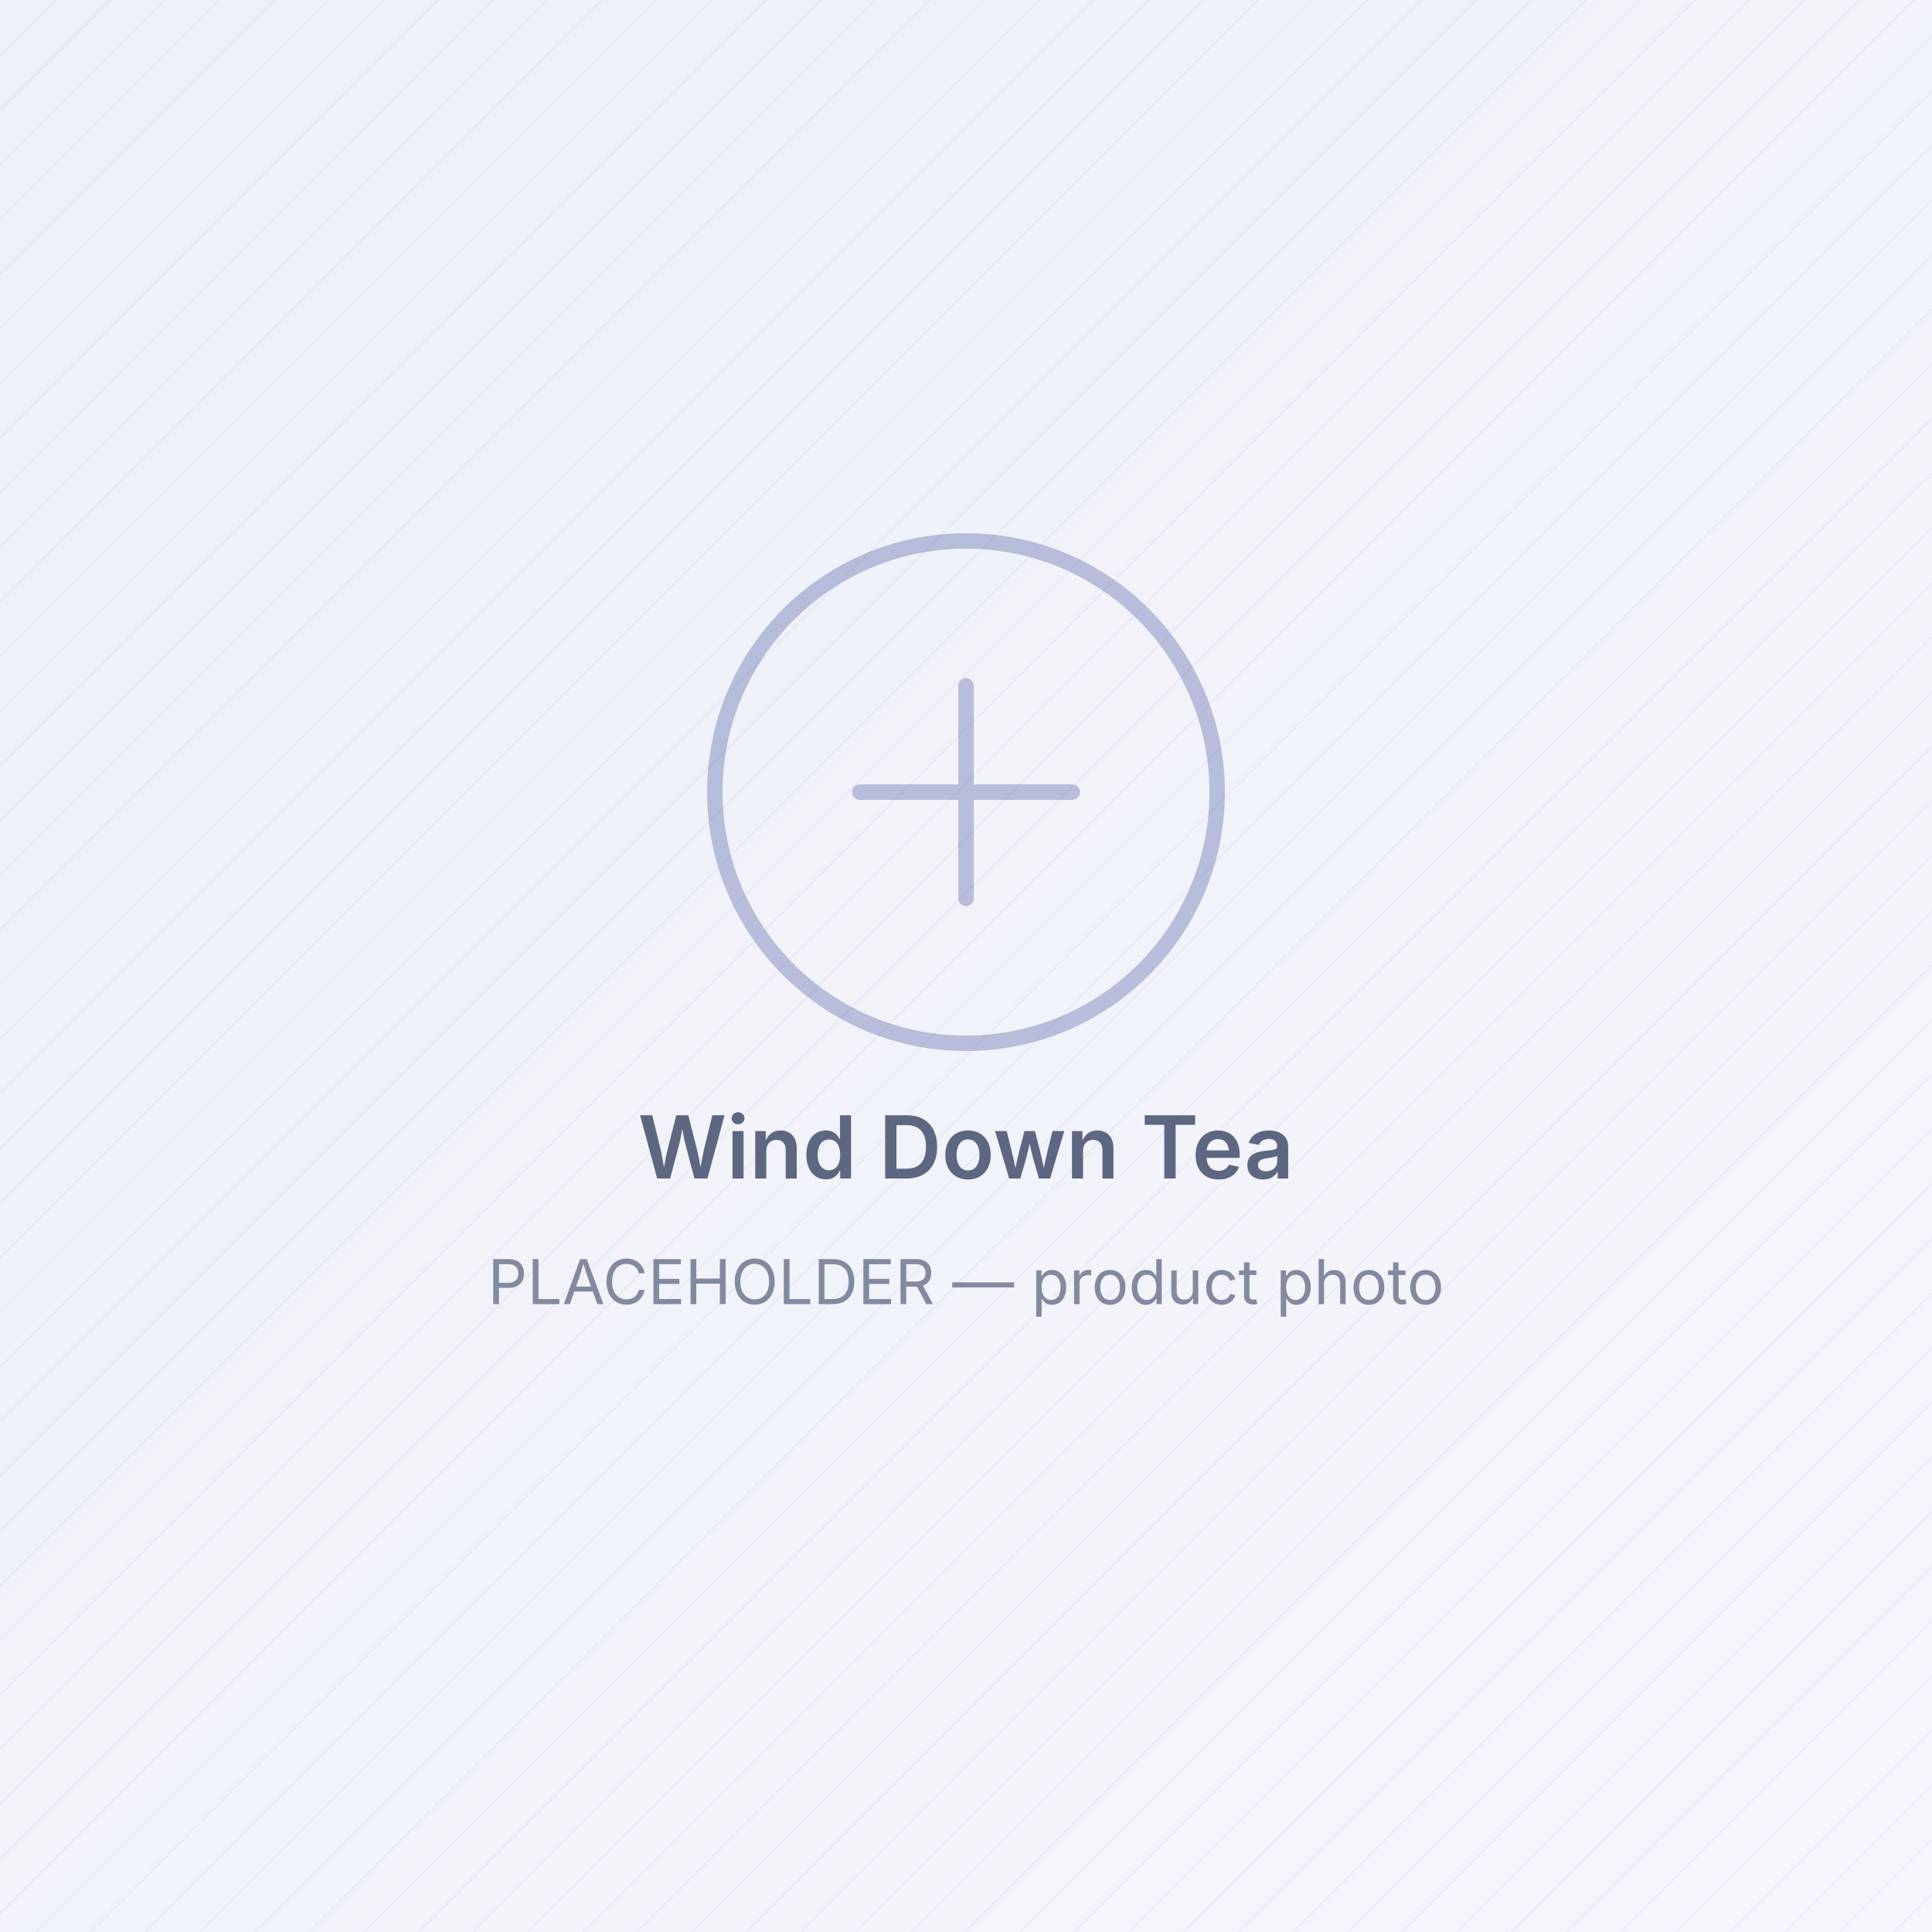
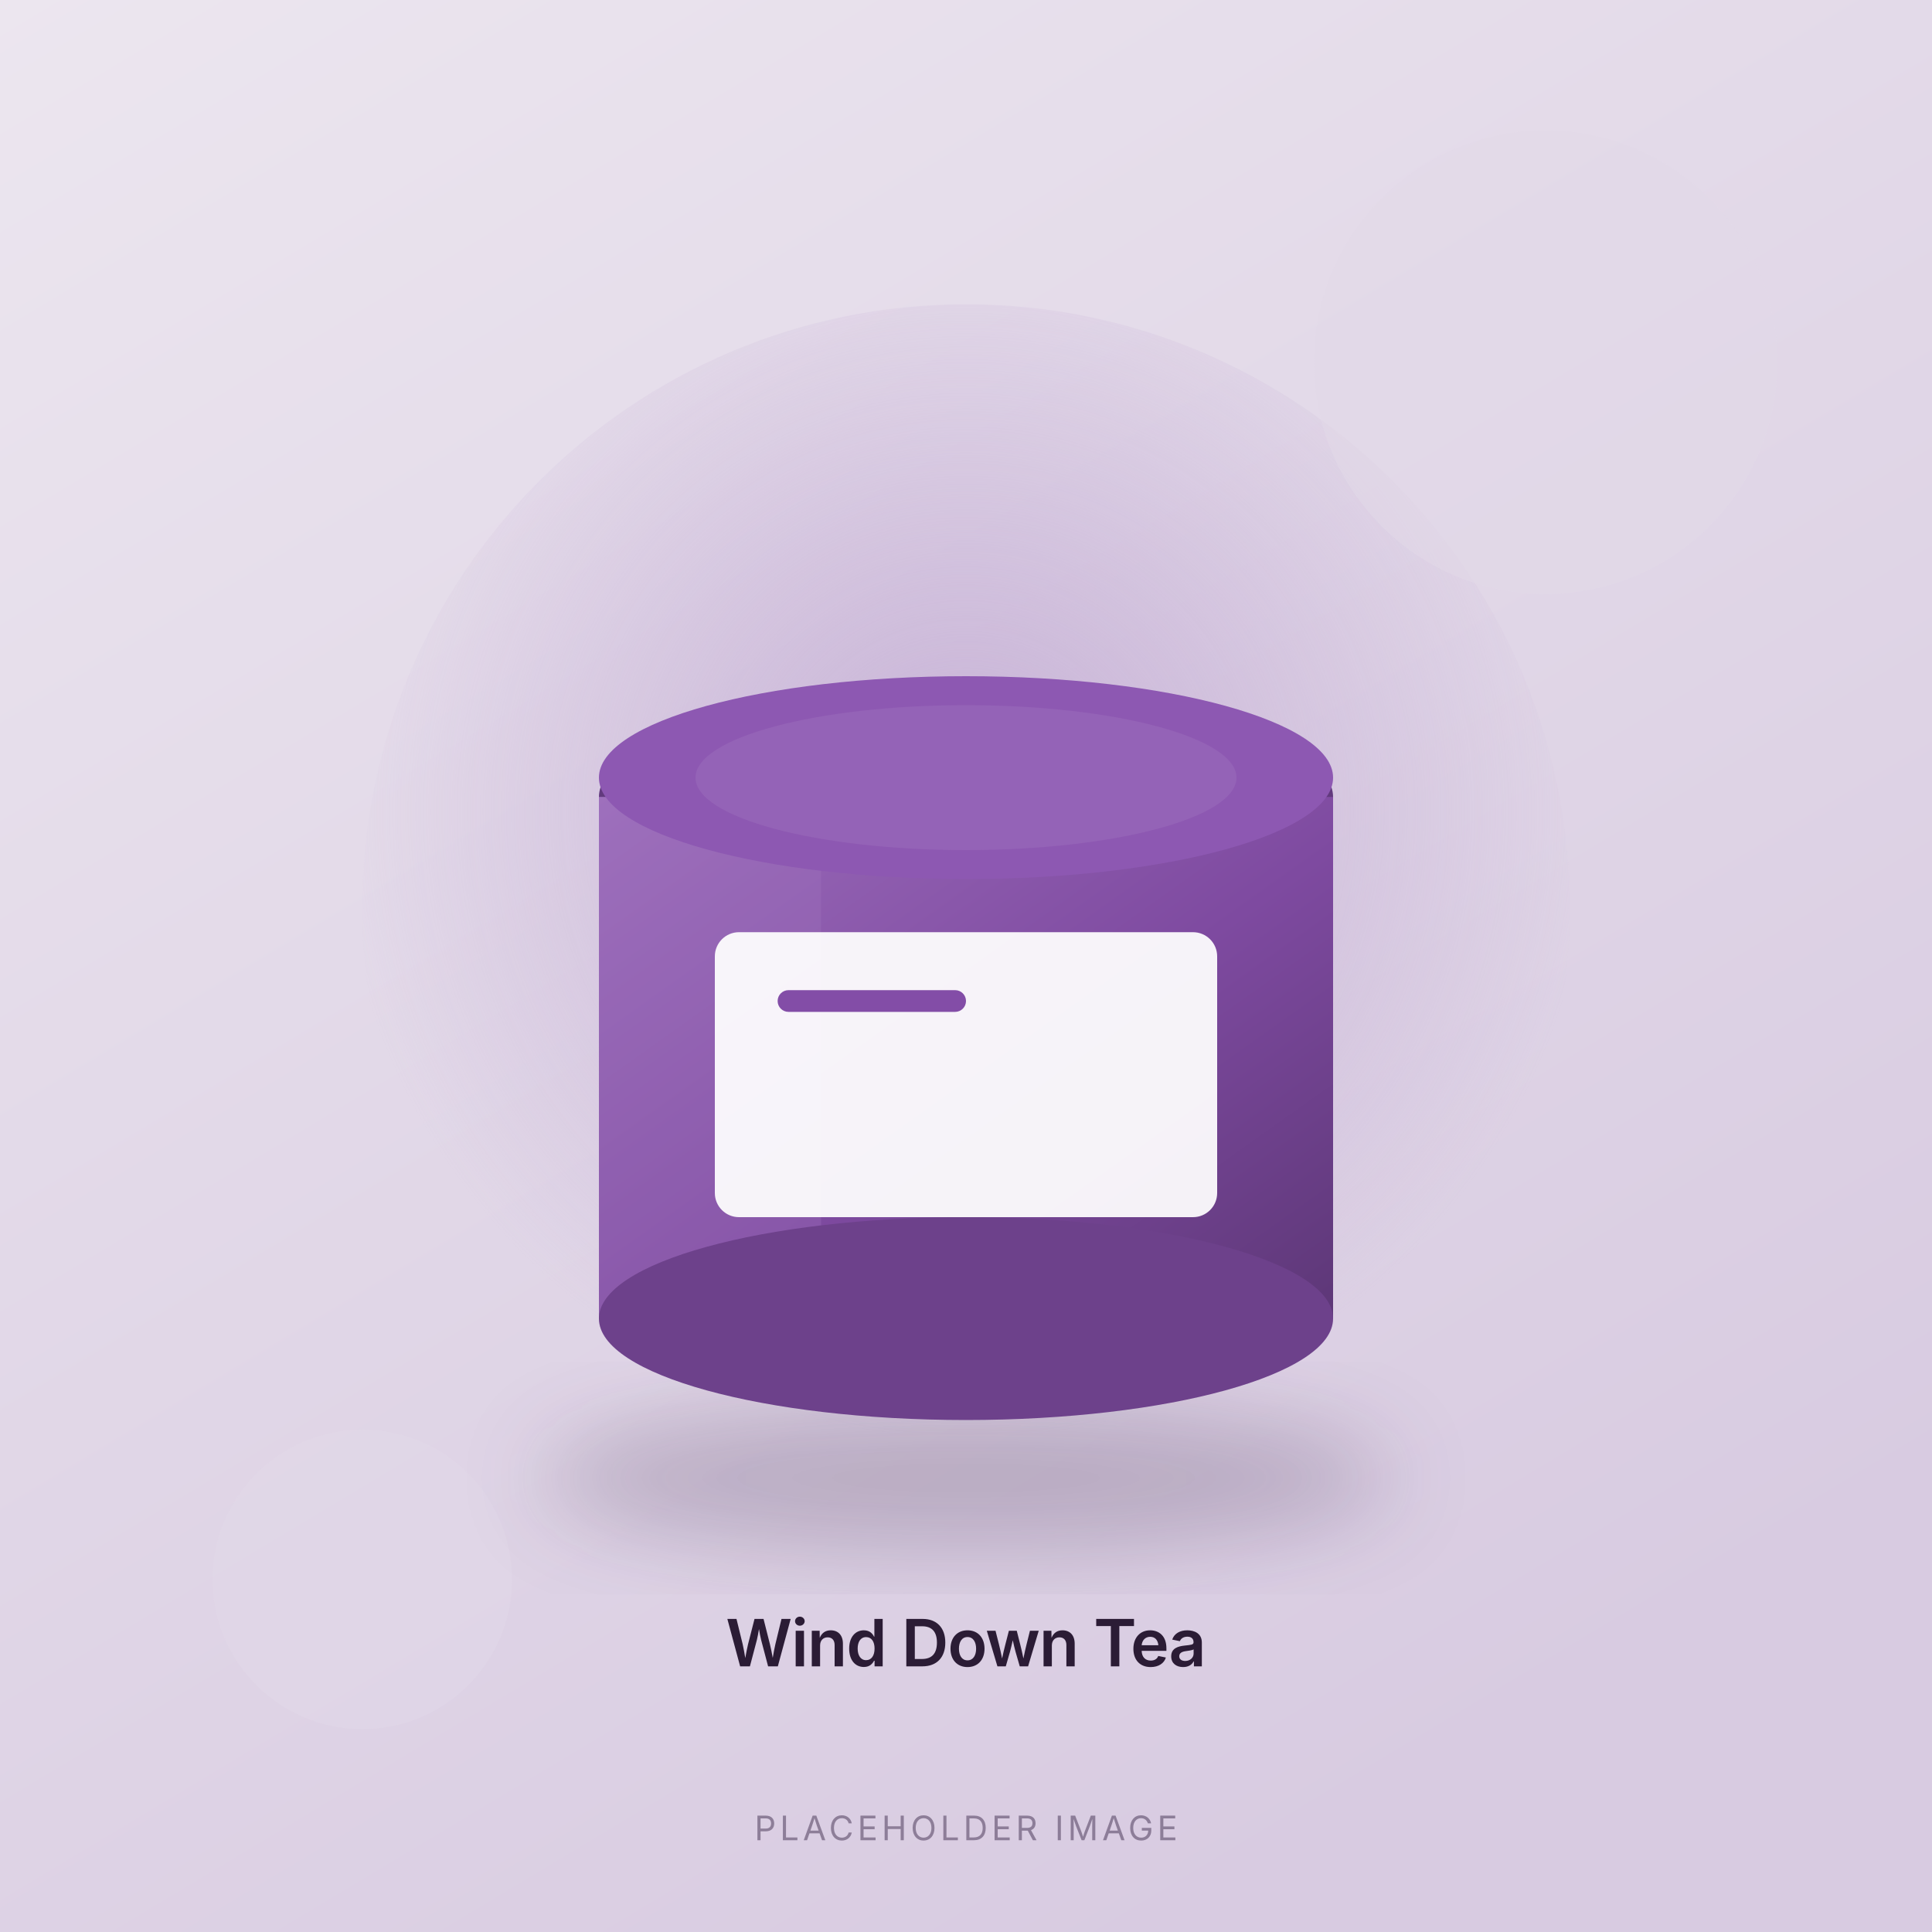
<svg xmlns="http://www.w3.org/2000/svg" viewBox="0 0 800 800" width="800" height="800" role="img" aria-label="Wind Down Tea">
  <defs>
-     <linearGradient id="g" x1="0" y1="0" x2="1" y2="1">
-       <stop offset="0%" stop-color="#eef0f8" />
-       <stop offset="100%" stop-color="#f4f6fb" />
+     <linearGradient id="bg" x1="0" y1="0" x2="0.6" y2="1">
+       <stop offset="0%" stop-color="hsl(275.837 22.752% 92%)" />
+       <stop offset="100%" stop-color="hsl(275.837 26.752% 84%)" />
    </linearGradient>
-     <pattern id="hatch" width="16" height="16" patternUnits="userSpaceOnUse" patternTransform="rotate(45)">
-       <line x1="0" y1="0" x2="0" y2="16" stroke="#4a5aa0" stroke-width="1" opacity="0.07" />
-     </pattern>
+     <linearGradient id="body" x1="0" y1="0" x2="1" y2="1">
+       <stop offset="0%" stop-color="hsl(275.837 36.752% 58%)" />
+       <stop offset="55%" stop-color="hsl(275.837 36.752% 46%)" />
+       <stop offset="100%" stop-color="hsl(275.837 36.752% 34%)" />
+     </linearGradient>
+     <radialGradient id="halo" cx="50%" cy="42%" r="52%">
+       <stop offset="0%" stop-color="hsl(275.837 30.752% 76%)" stop-opacity="0.95" />
+       <stop offset="100%" stop-color="hsl(275.837 30.752% 76%)" stop-opacity="0" />
+     </radialGradient>
+     <filter id="soft" x="-30%" y="-30%" width="160%" height="160%">
+       <feGaussianBlur stdDeviation="18" />
+     </filter>
  </defs>
-   <rect width="800" height="800" fill="url(#g)" />
-   <rect width="800" height="800" fill="url(#hatch)" />
-   <circle cx="400" cy="328" r="104" fill="none" stroke="#4a5aa0" stroke-width="6.4" opacity="0.35" />
-   <path d="M 356 328 h 88 M 400 284 v 88" stroke="#4a5aa0" stroke-width="6.4" stroke-linecap="round" opacity="0.35" />
-   <text x="400" y="488" text-anchor="middle" font-family="system-ui, -apple-system, Segoe UI, sans-serif" font-size="36" font-weight="600" fill="#5d6782">
-     Wind Down Tea
-   </text>
-   <text x="400" y="540" text-anchor="middle" font-family="system-ui, -apple-system, Segoe UI, sans-serif" font-size="25.6" fill="#5d6782" opacity="0.75">
-     PLACEHOLDER — product photo
-   </text>
+   <rect width="800" height="800" fill="url(#bg)" />
+   <circle cx="400" cy="376" r="250" fill="url(#halo)" />
+   <circle cx="640" cy="150" r="96" fill="hsl(275.837 24.752% 88%)" opacity="0.55" />
+   <circle cx="150" cy="654" r="62" fill="hsl(275.837 24.752% 88%)" opacity="0.45" />
+   <ellipse cx="400" cy="612" rx="176" ry="30" fill="hsl(275.837 36.752% 20%)" opacity="0.22" filter="url(#soft)" />
+   <ellipse cx="400" cy="330" rx="152" ry="42" fill="hsl(275.837 36.752% 36%)" />
+   <rect x="248" y="330" width="304" height="216" fill="url(#body)" />
+   <rect x="248" y="330" width="92" height="216" fill="hsl(275.837 36.752% 60%)" opacity="0.3" />
+   <ellipse cx="400" cy="546" rx="152" ry="42" fill="hsl(275.837 36.752% 40%)" />
+   <ellipse cx="400" cy="322" rx="152" ry="42" fill="hsl(275.837 36.752% 52%)" />
+   <ellipse cx="400" cy="322" rx="112" ry="30" fill="hsl(275.837 36.752% 58%)" opacity="0.5" />
+   <rect x="296" y="386" width="208" height="118" rx="10" fill="#fff" opacity="0.93" />
+   <rect x="322" y="410" width="78" height="9" rx="4.5" fill="hsl(275.837 36.752% 48%)" />
+   <text x="400" y="690" text-anchor="middle" font-family="system-ui, -apple-system, 'Segoe UI', sans-serif" font-size="27" font-weight="600" letter-spacing="-0.4" fill="hsl(275.837 30.752% 16%)">Wind Down Tea</text>
+   <text x="400" y="762" text-anchor="middle" font-family="system-ui, -apple-system, 'Segoe UI', sans-serif" font-size="14" letter-spacing="1.6" fill="hsl(275.837 26.752% 24%)" opacity="0.5">PLACEHOLDER IMAGE</text>
</svg>
